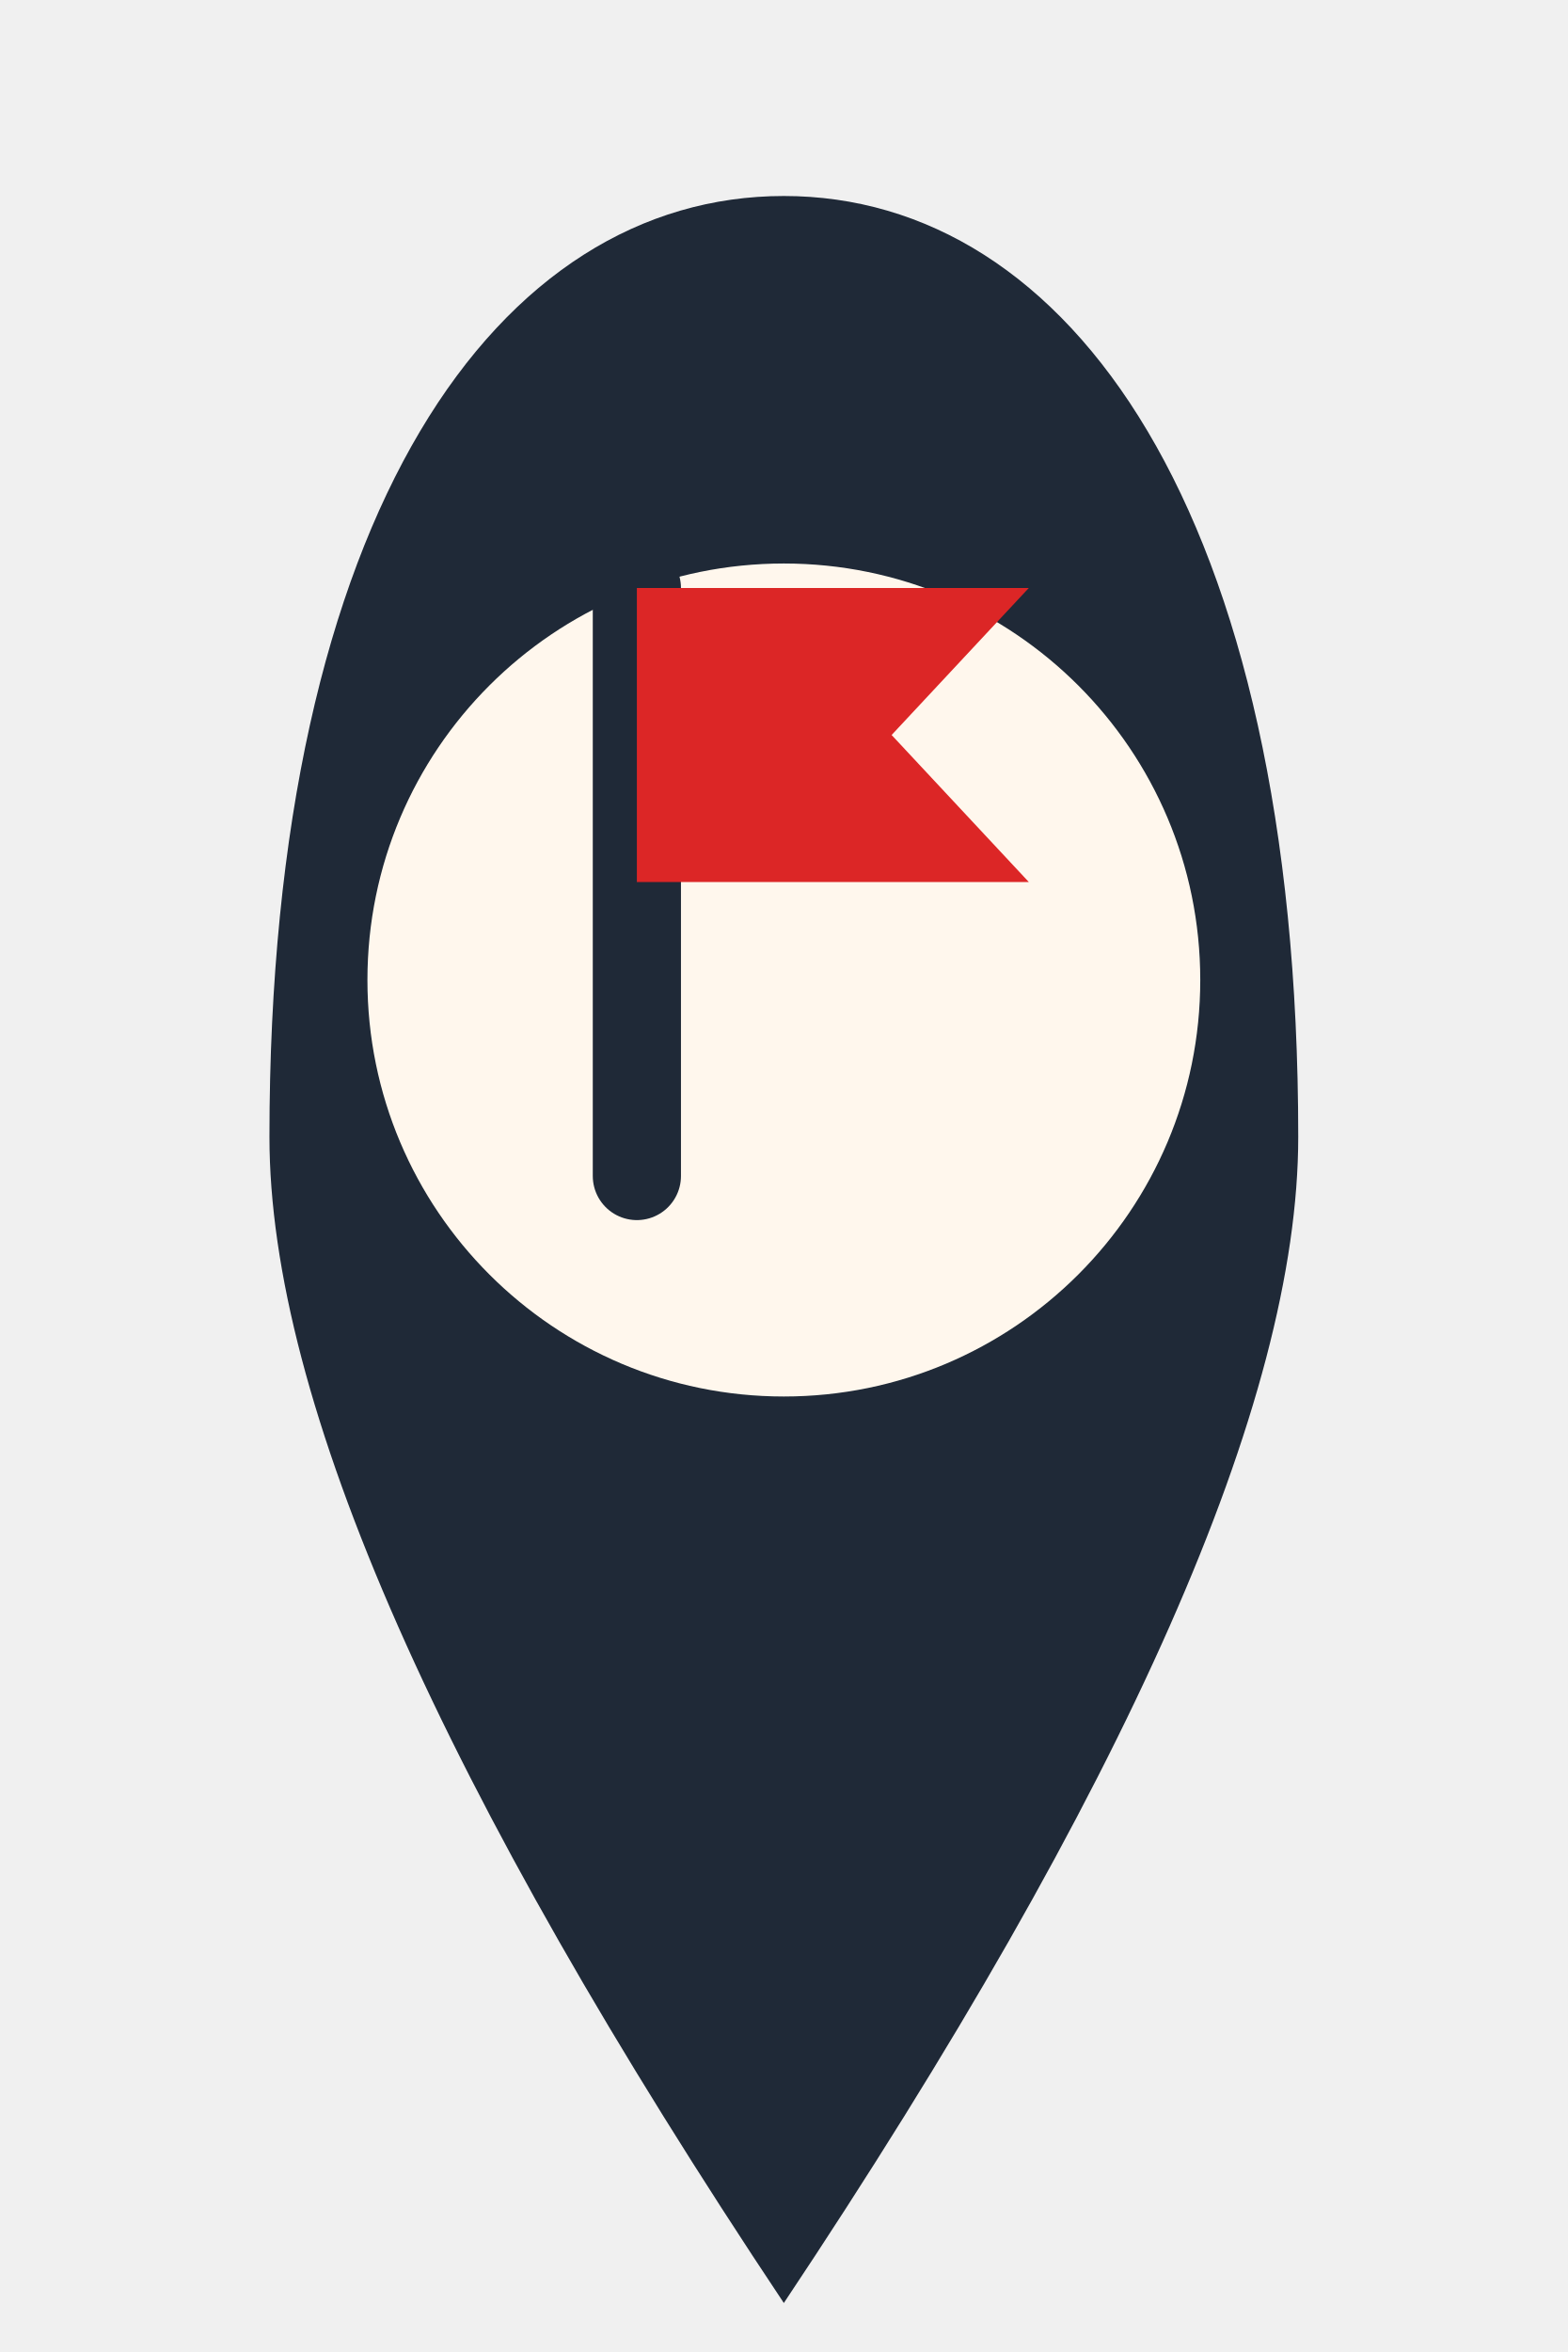
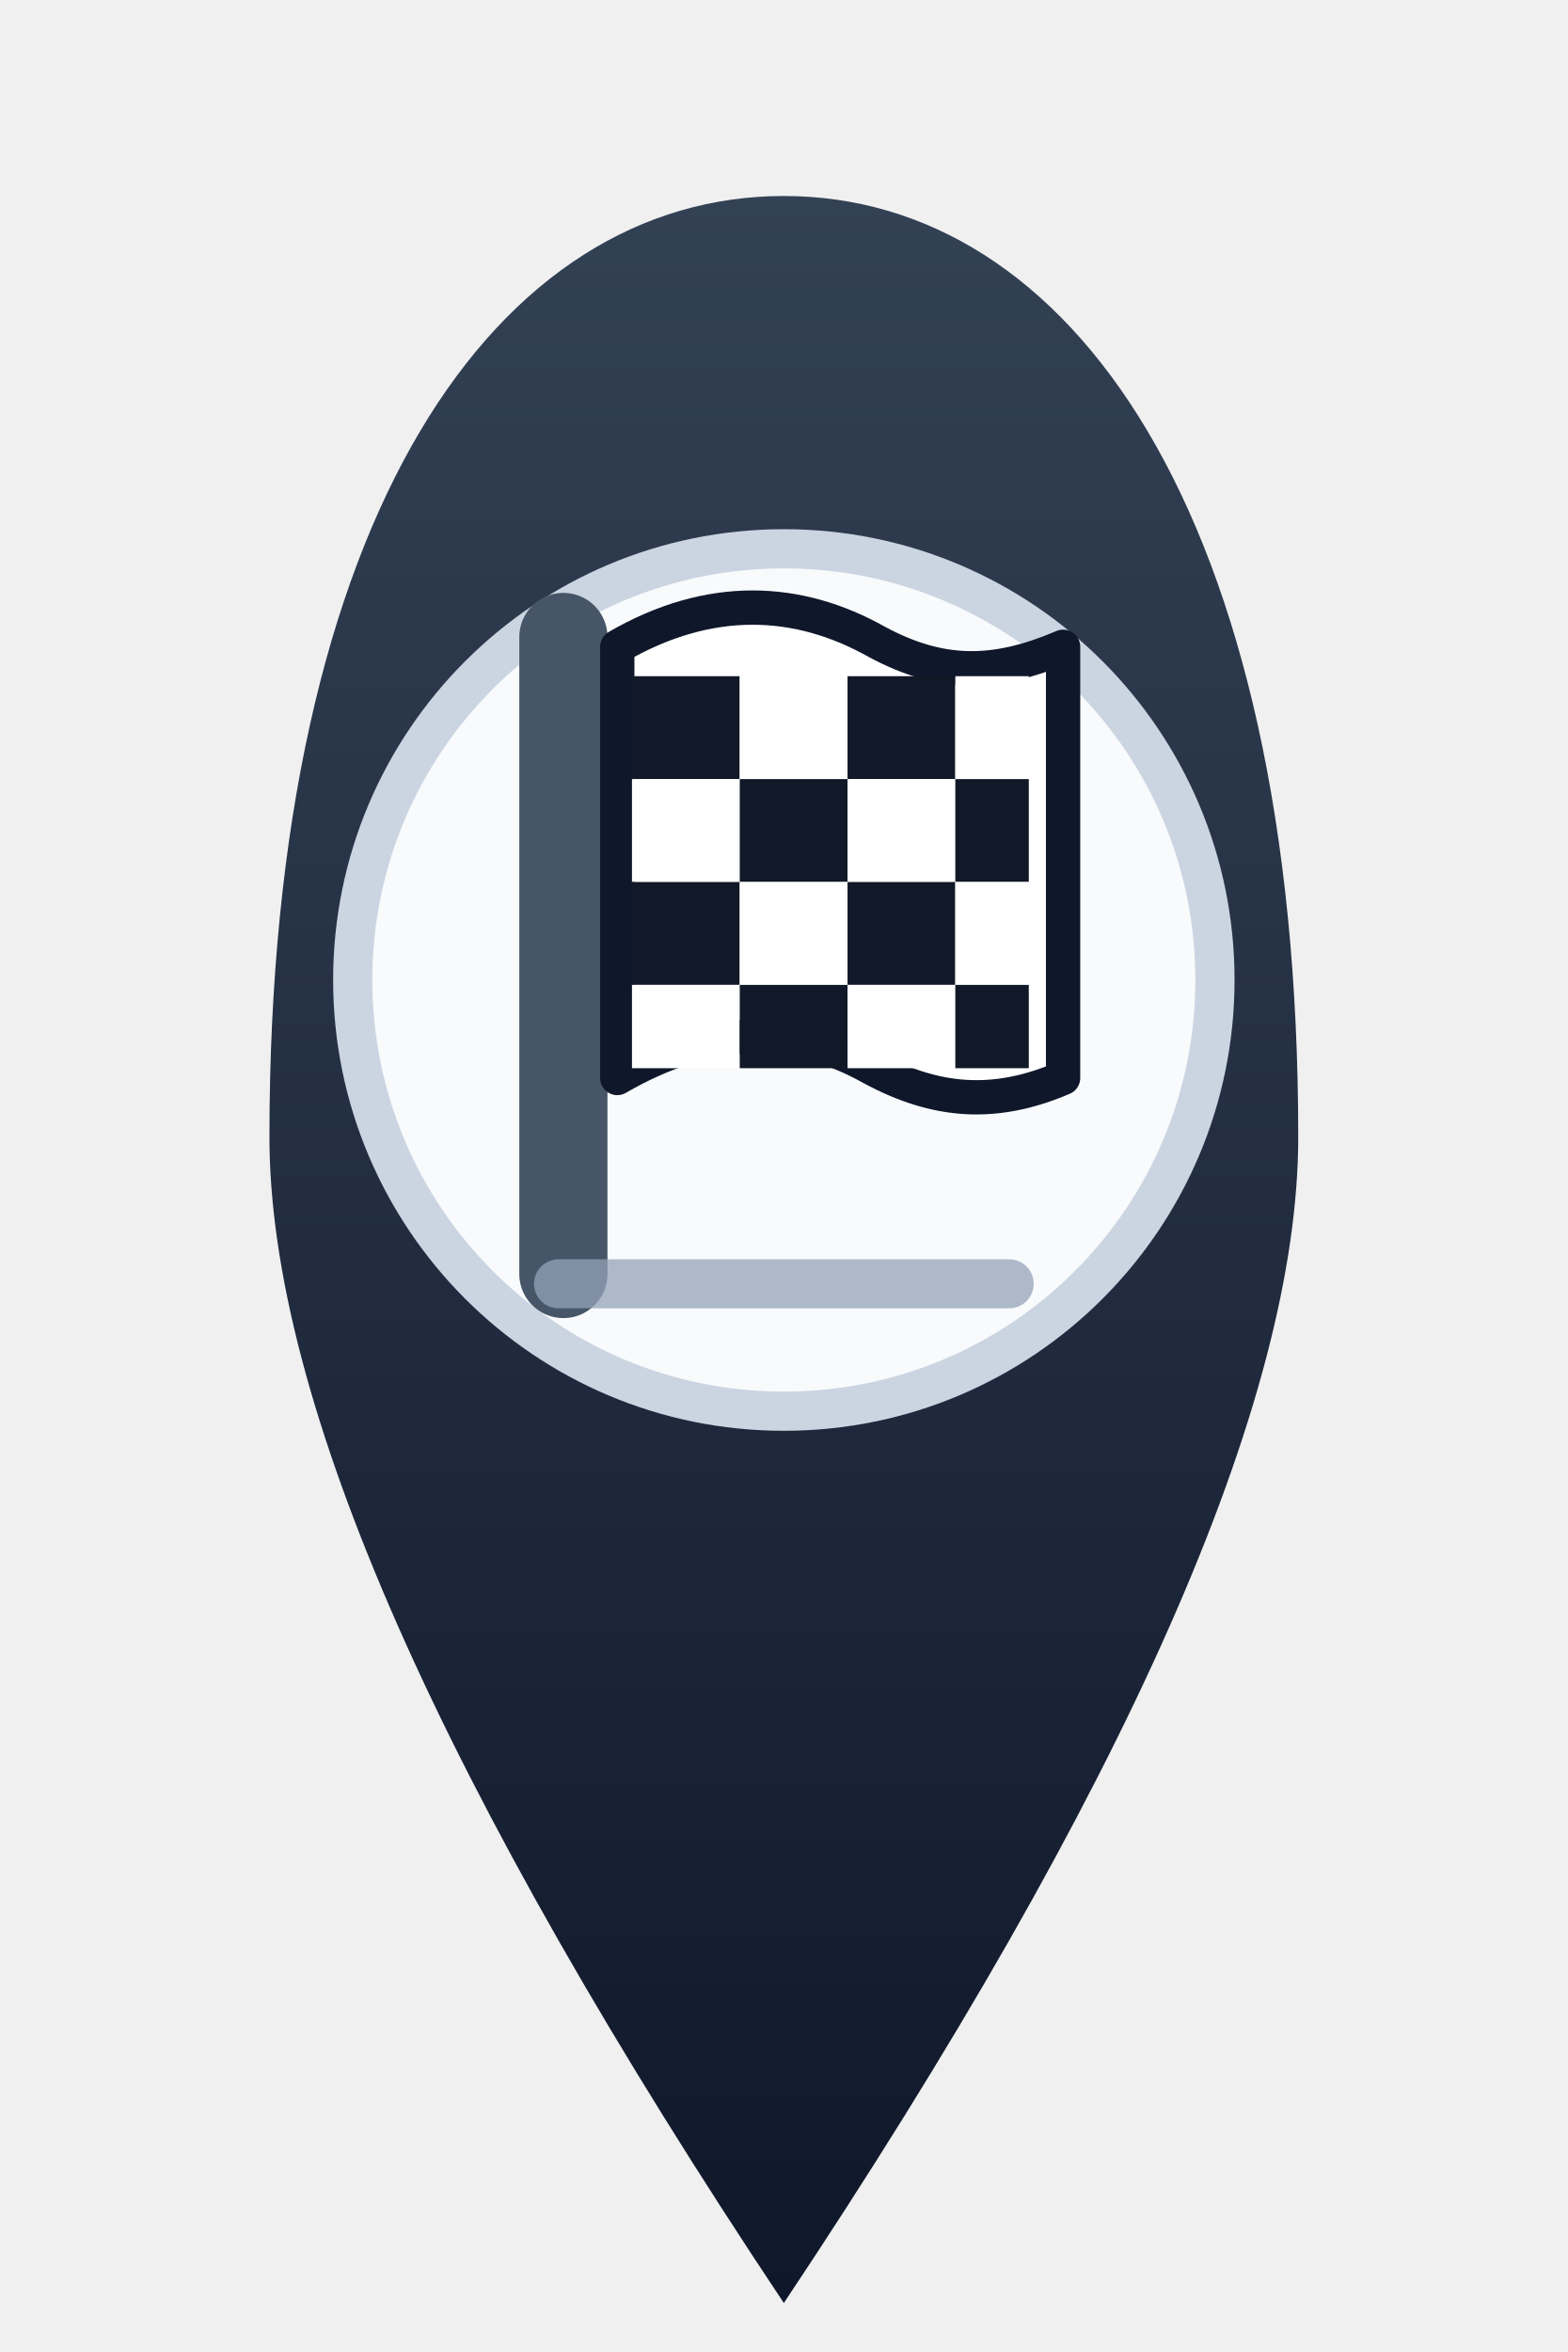
<svg xmlns="http://www.w3.org/2000/svg" width="32" height="48" viewBox="0 0 32 48">
-   <path d="M16 47c7-10.5 10.5-18.4 10.5-23.8C26.5 10.4 21.8 4 16 4S5.5 10.4 5.5 23.2C5.5 28.6 9 36.5 16 47Z" fill="#1f2937" />
-   <circle cx="16" cy="20" r="8.5" fill="#fff7ed" />
-   <path d="M13 12v12" stroke="#1f2937" stroke-width="1.8" stroke-linecap="round" />
-   <path d="M13 12h8l-2.8 3 2.8 3h-8Z" fill="#dc2626" />
+   <defs>
+     <linearGradient id="pinGradient" x1="16" y1="4" x2="16" y2="47" gradientUnits="userSpaceOnUse">
+       <stop offset="0" stop-color="#334155" />
+       <stop offset="1" stop-color="#0f172a" />
+     </linearGradient>
+   </defs>
+   <path d="M16 47c7-10.5 10.5-18.4 10.5-23.8C26.5 10.4 21.8 4 16 4S5.5 10.4 5.5 23.2C5.5 28.6 9 36.5 16 47Z" fill="url(#pinGradient)" />
+   <circle cx="16" cy="20" r="8.8" fill="#f8fafc" />
+   <circle cx="16" cy="20" r="8.8" fill="none" stroke="#cbd5e1" stroke-width="0.8" />
+   <path d="M11.5 13v13" stroke="#475569" stroke-width="1.8" stroke-linecap="round" />
+   <path d="M12.6 13.2C14.5 12.1 16.3 12.2 17.9 13.1C19.2 13.8 20.3 13.8 21.7 13.2V22C20.3 22.6 19.1 22.5 17.8 21.8C16.2 20.9 14.5 20.9 12.6 22Z" fill="#ffffff" stroke="#0f172a" stroke-width="0.7" stroke-linejoin="round" />
+   <rect x="12.9" y="13.8" width="2.2" height="2.1" fill="#111827" />
+   <rect x="15.1" y="13.8" width="2.2" height="2.1" fill="#ffffff" />
+   <rect x="17.3" y="13.8" width="2.2" height="2.1" fill="#111827" />
+   <rect x="19.5" y="13.8" width="1.5" height="2.1" fill="#ffffff" />
+   <rect x="12.9" y="15.9" width="2.2" height="2.1" fill="#ffffff" />
+   <rect x="15.1" y="15.9" width="2.2" height="2.1" fill="#111827" />
+   <rect x="17.3" y="15.9" width="2.2" height="2.1" fill="#ffffff" />
+   <rect x="19.5" y="15.9" width="1.5" height="2.1" fill="#111827" />
+   <rect x="12.9" y="18" width="2.2" height="2.1" fill="#111827" />
+   <rect x="15.1" y="18" width="2.2" height="2.1" fill="#ffffff" />
+   <rect x="17.3" y="18" width="2.2" height="2.1" fill="#111827" />
+   <rect x="19.5" y="18" width="1.5" height="2.1" fill="#ffffff" />
+   <rect x="12.9" y="20.1" width="2.2" height="1.7" fill="#ffffff" />
+   <rect x="15.1" y="20.1" width="2.2" height="1.7" fill="#111827" />
+   <rect x="17.3" y="20.1" width="2.2" height="1.7" fill="#ffffff" />
+   <rect x="19.5" y="20.1" width="1.5" height="1.7" fill="#111827" />
+   <path d="M11.4 26.2h9.2" stroke="#94a3b8" stroke-width="1" stroke-linecap="round" opacity="0.75" />
</svg>
